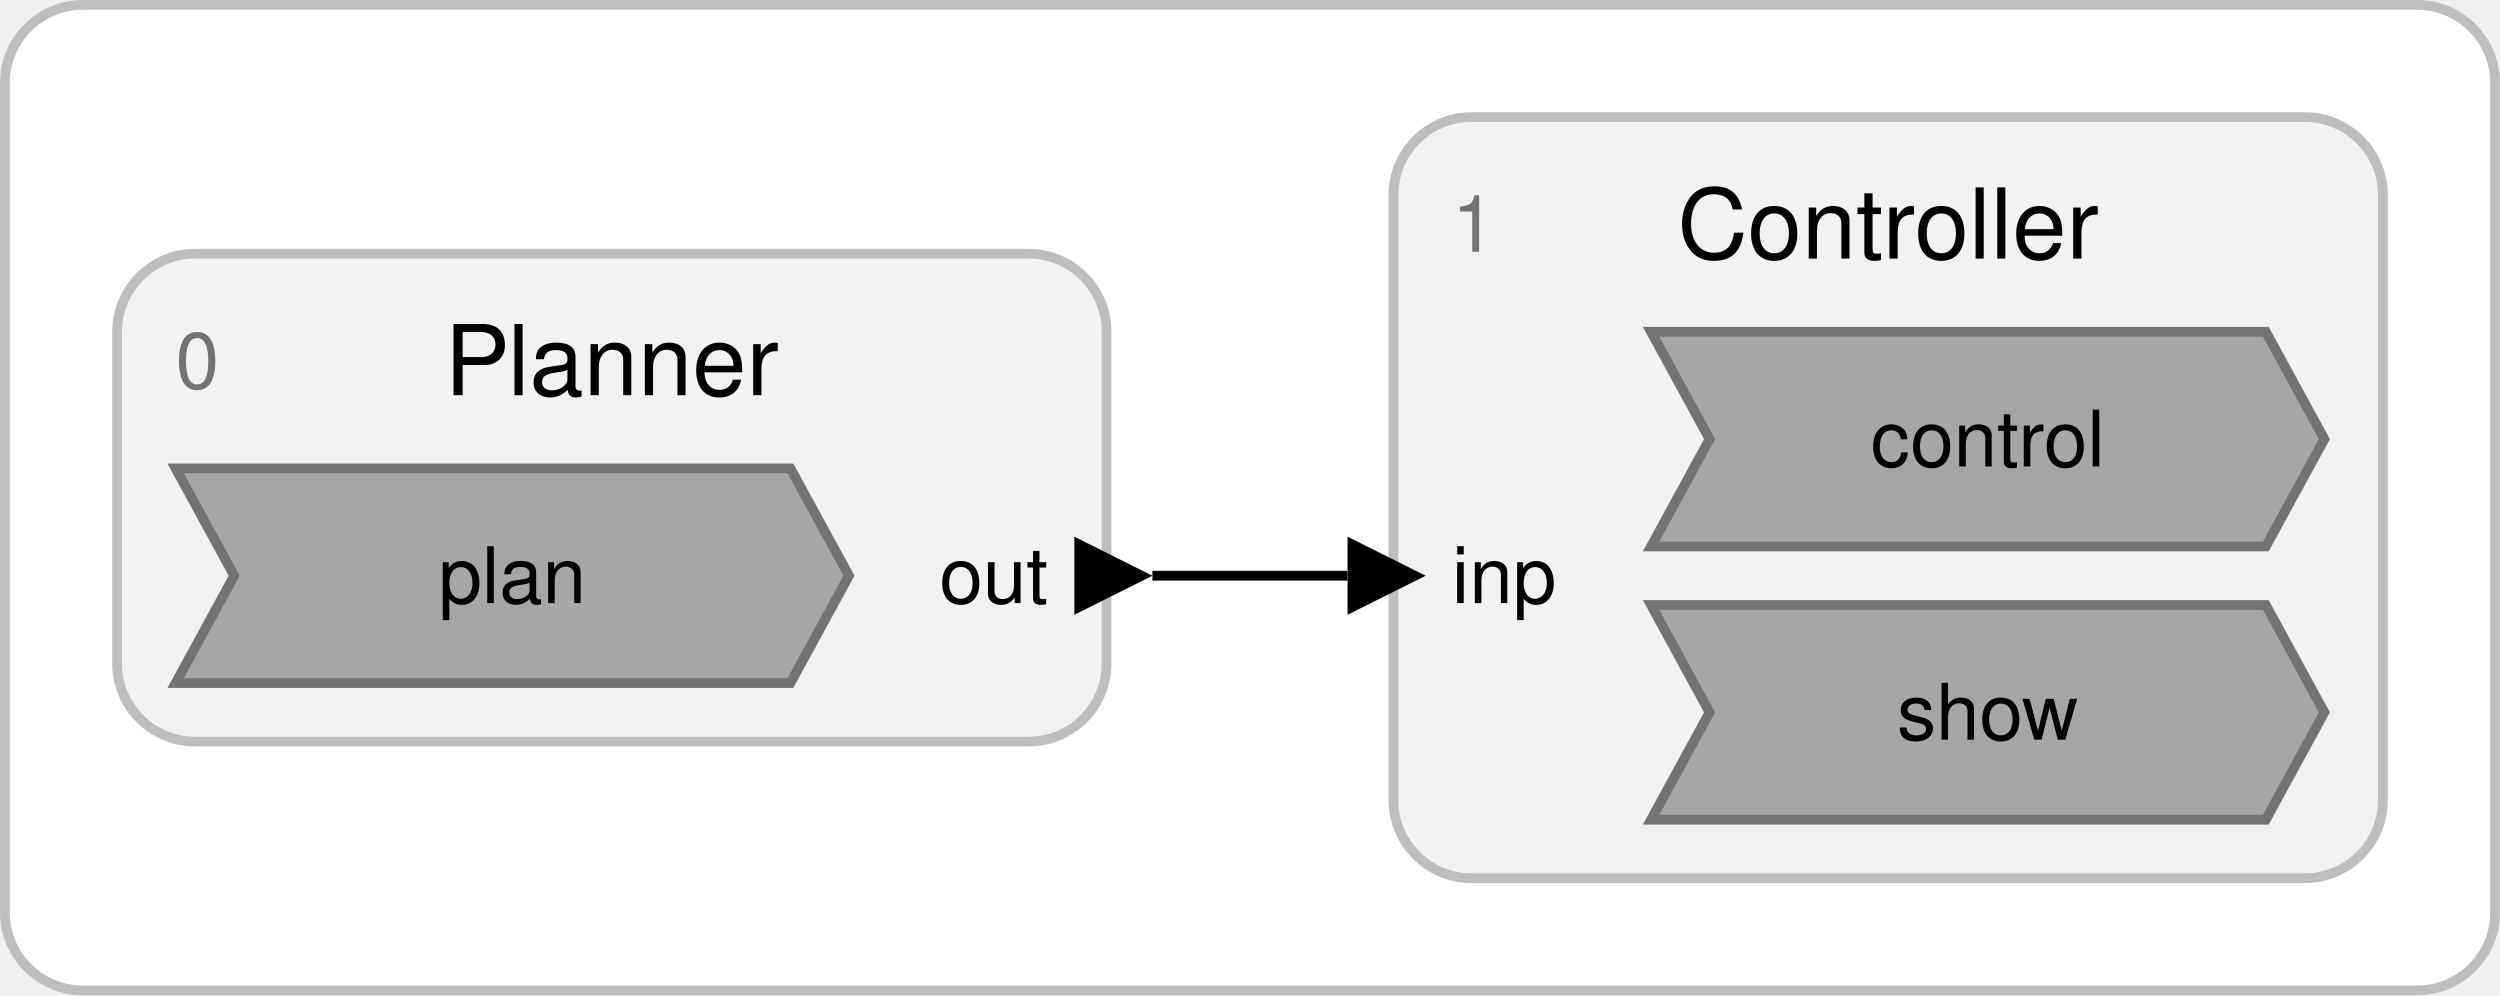
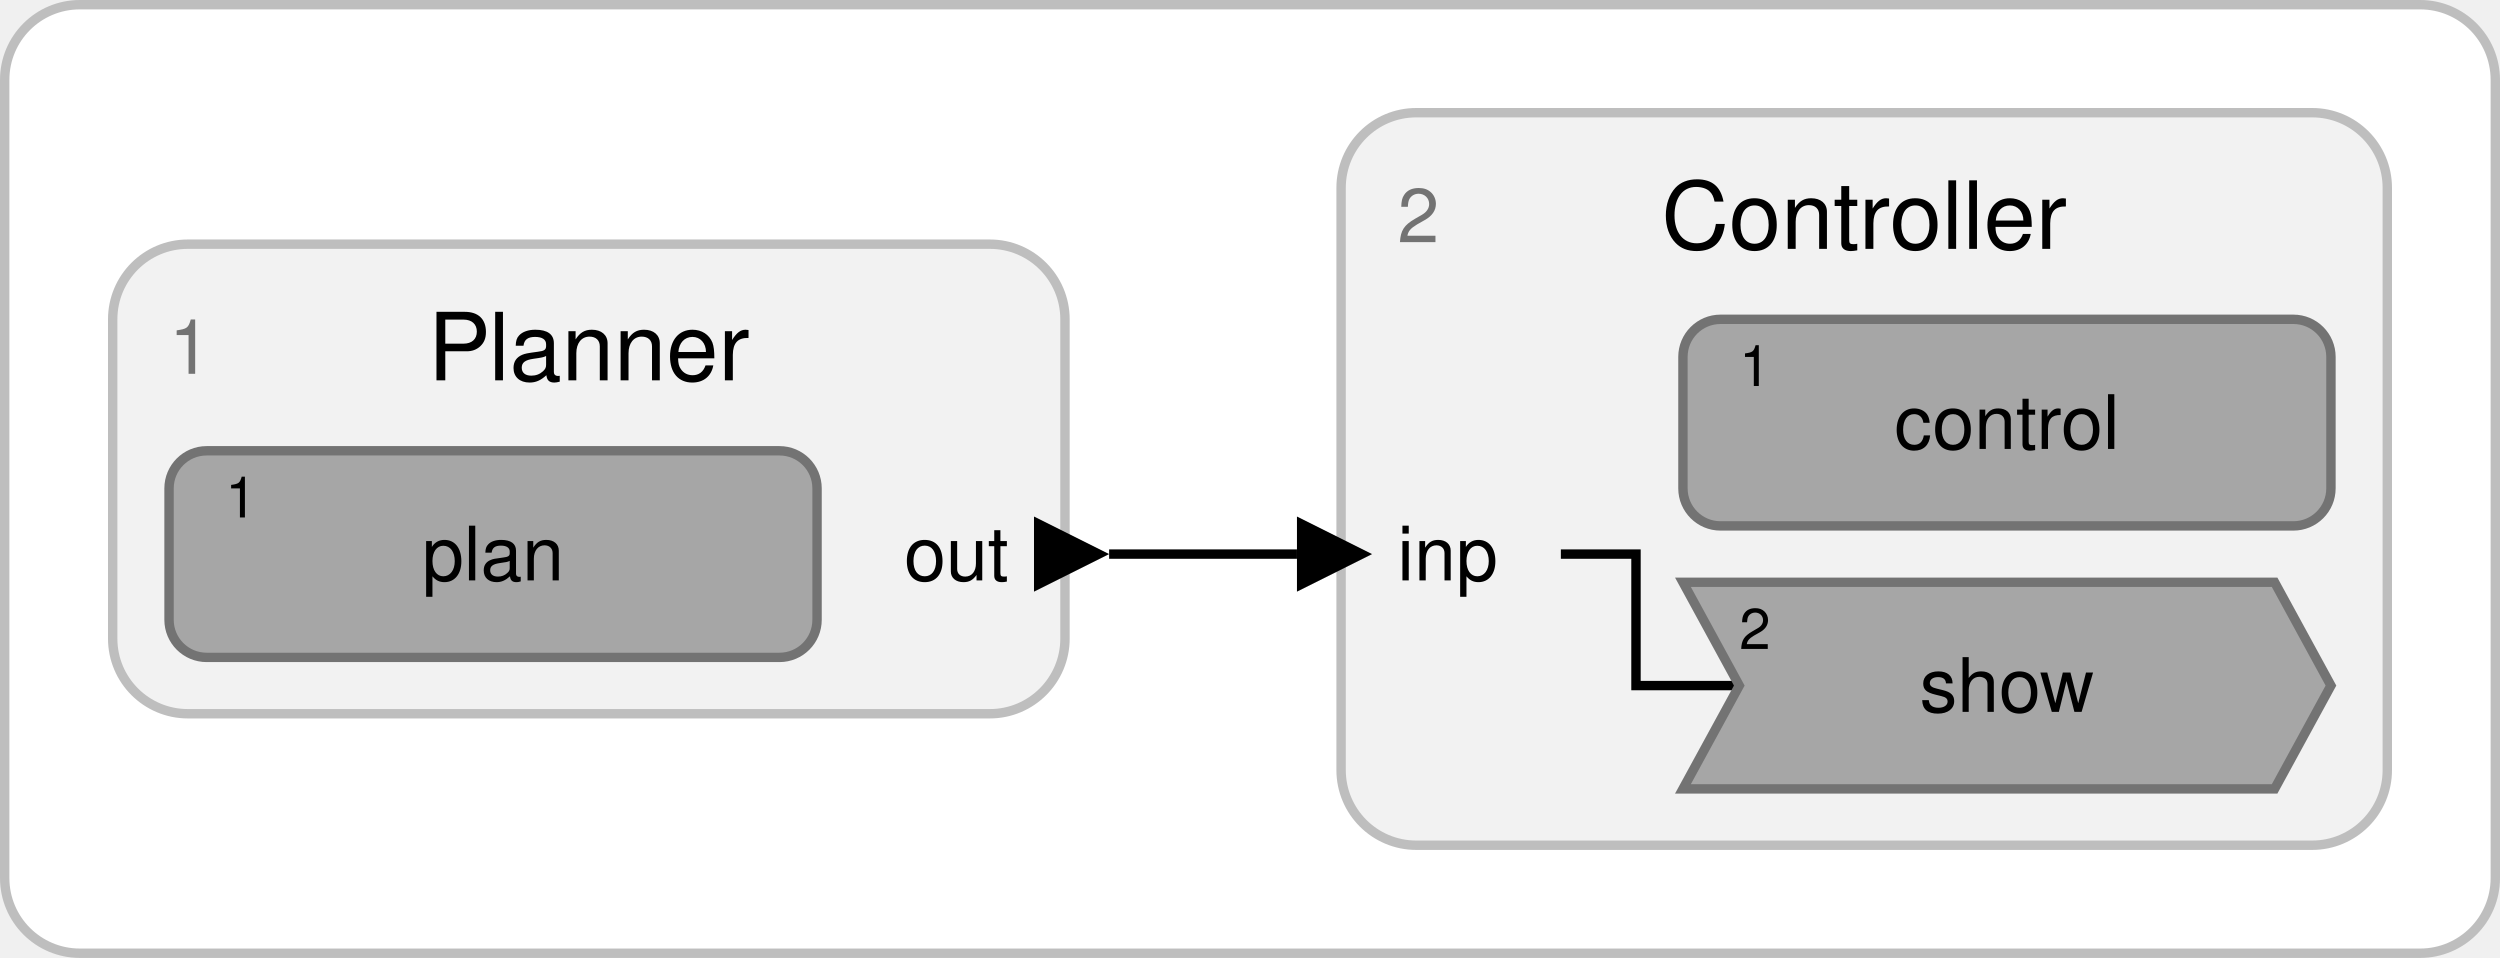
- <svg xmlns="http://www.w3.org/2000/svg" width="384.3" height="153" viewBox="0 0 256.2 102" font-family="Helvetica, Arial, sans-serif">
-   <rect x="0.5" y="0.5" width="255.2" height="101" rx="8" fill="white" stroke="#bebebe" />
+ <svg xmlns="http://www.w3.org/2000/svg" width="399.3" height="153" viewBox="0 0 266.2 102" font-family="Helvetica, Arial, sans-serif">
+   <rect x="0.5" y="0.5" width="265.2" height="101" rx="8" fill="white" stroke="#bebebe" />
  <polyline class="connection" points="118.1,59 138.1,59" fill="none" stroke="black" />
  <rect class="node" x="12" y="26" width="101.4" height="50" rx="8" fill="#f2f2f2" stroke="#bebebe" />
  <g fill="#737373">
-     <text x="18" y="39.8" font-size="8" text-anchor="start">0</text>
+     <text x="18" y="39.8" font-size="8" text-anchor="start">1</text>
  </g>
  <text x="62.7" y="40.5" font-size="10" text-anchor="middle">Planner</text>
-   <polygon class="task" points="18,48 81,48 87,59 81,70 18,70 24,59" fill="#a6a6a6" stroke="#737373" />
+   <rect class="task" x="18" y="48" width="69" height="22" rx="4" fill="#a6a6a6" stroke="#737373" />
+   <text x="24" y="55.1" font-size="6" text-anchor="start">1</text>
  <text x="52.5" y="61.8" font-size="8" text-anchor="middle">plan</text>
  <polygon class="port" points="110.1,55 118.1,59 110.1,63" />
  <text x="107.4" y="61.8" font-size="8" text-anchor="end">out</text>
-   <rect class="node" x="142.8" y="12" width="101.4" height="78" rx="8" fill="#f2f2f2" stroke="#bebebe" />
+   <rect class="node" x="142.8" y="12" width="111.4" height="78" rx="8" fill="#f2f2f2" stroke="#bebebe" />
  <g fill="#737373">
-     <text x="148.8" y="25.8" font-size="8" text-anchor="start">1</text>
+     <text x="148.8" y="25.8" font-size="8" text-anchor="start">2</text>
  </g>
-   <text x="193.5" y="26.5" font-size="10" text-anchor="middle">Controller</text>
-   <polygon class="task" points="169.2,34 232.2,34 238.2,45 232.2,56 169.2,56 175.2,45" fill="#a6a6a6" stroke="#737373" />
-   <text x="203.7" y="47.8" font-size="8" text-anchor="middle">control</text>
-   <polygon class="task" points="169.2,62 232.2,62 238.2,73 232.2,84 169.2,84 175.2,73" fill="#a6a6a6" stroke="#737373" />
-   <text x="203.7" y="75.8" font-size="8" text-anchor="middle">show</text>
+   <text x="198.5" y="26.5" font-size="10" text-anchor="middle">Controller</text>
+   <rect class="task" x="179.2" y="34" width="69" height="22" rx="4" fill="#a6a6a6" stroke="#737373" />
+   <text x="185.2" y="41.1" font-size="6" text-anchor="start">1</text>
+   <text x="213.7" y="47.8" font-size="8" text-anchor="middle">control</text>
+   <polyline class="trigger" points="166.2,59 174.2,59 174.2,73 185.2,73" fill="none" stroke="black" />
+   <polygon class="reaction" points="179.2,62 242.2,62 248.2,73 242.2,84 179.2,84 185.2,73" fill="#a6a6a6" stroke="#737373" />
+   <text x="185.2" y="69.1" font-size="6" text-anchor="start">2</text>
+   <text x="213.7" y="75.8" font-size="8" text-anchor="middle">show</text>
  <polygon class="port" points="138.1,55 146.1,59 138.1,63" />
  <text x="148.8" y="61.8" font-size="8" text-anchor="start">inp</text>
</svg>
